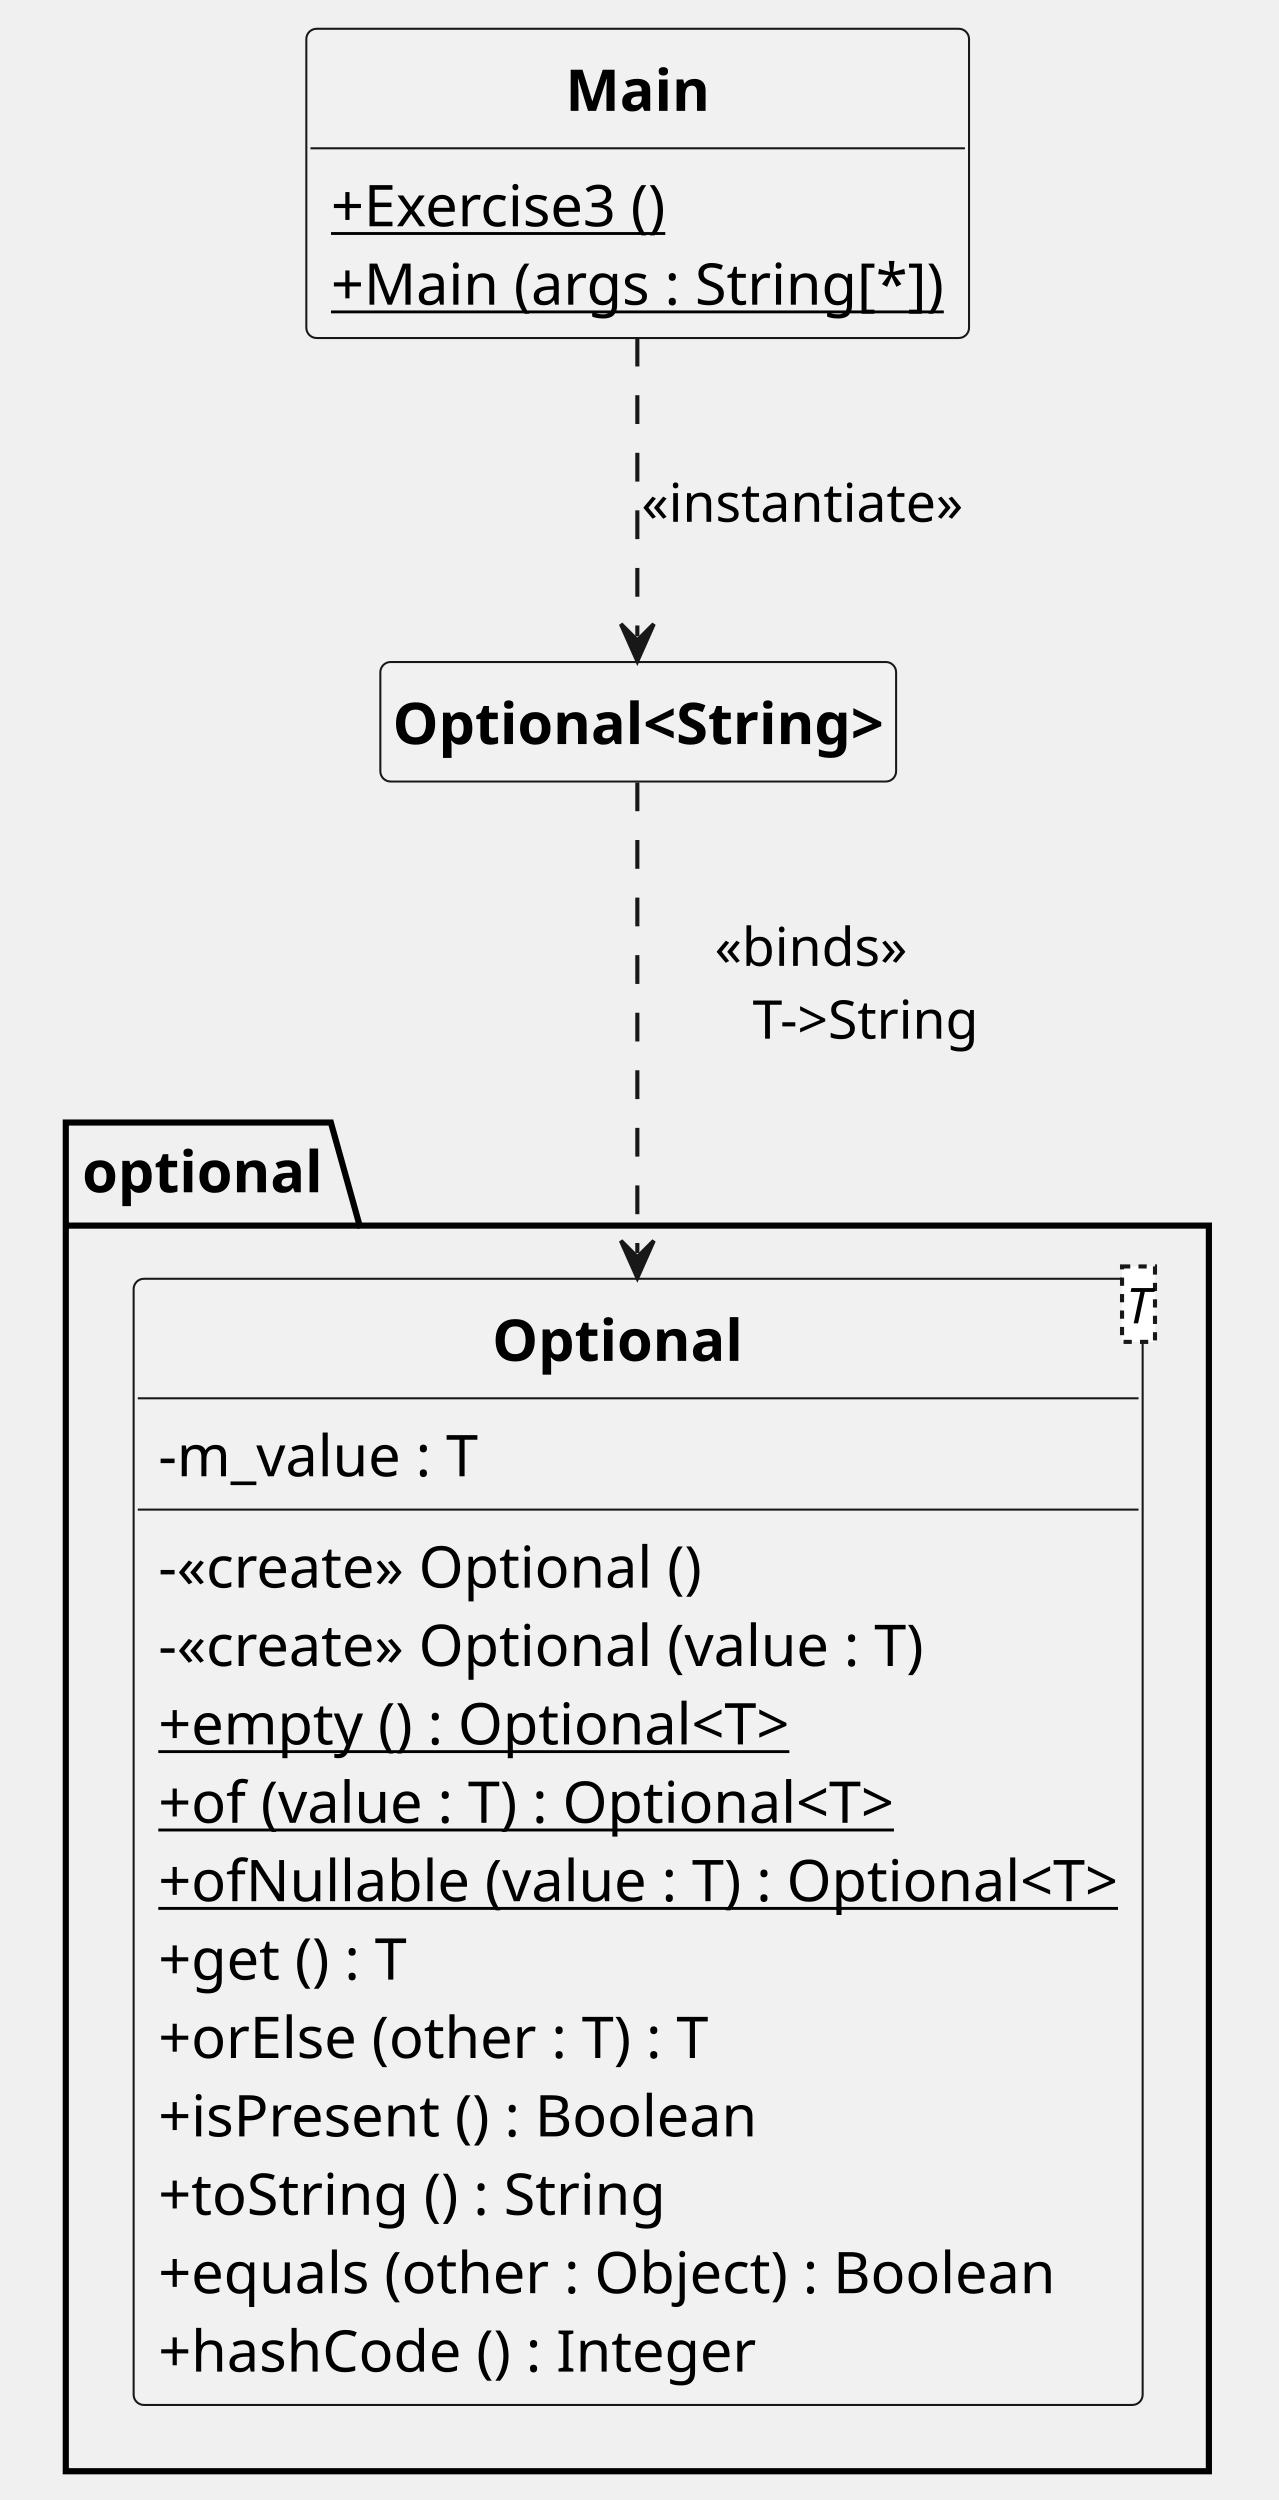
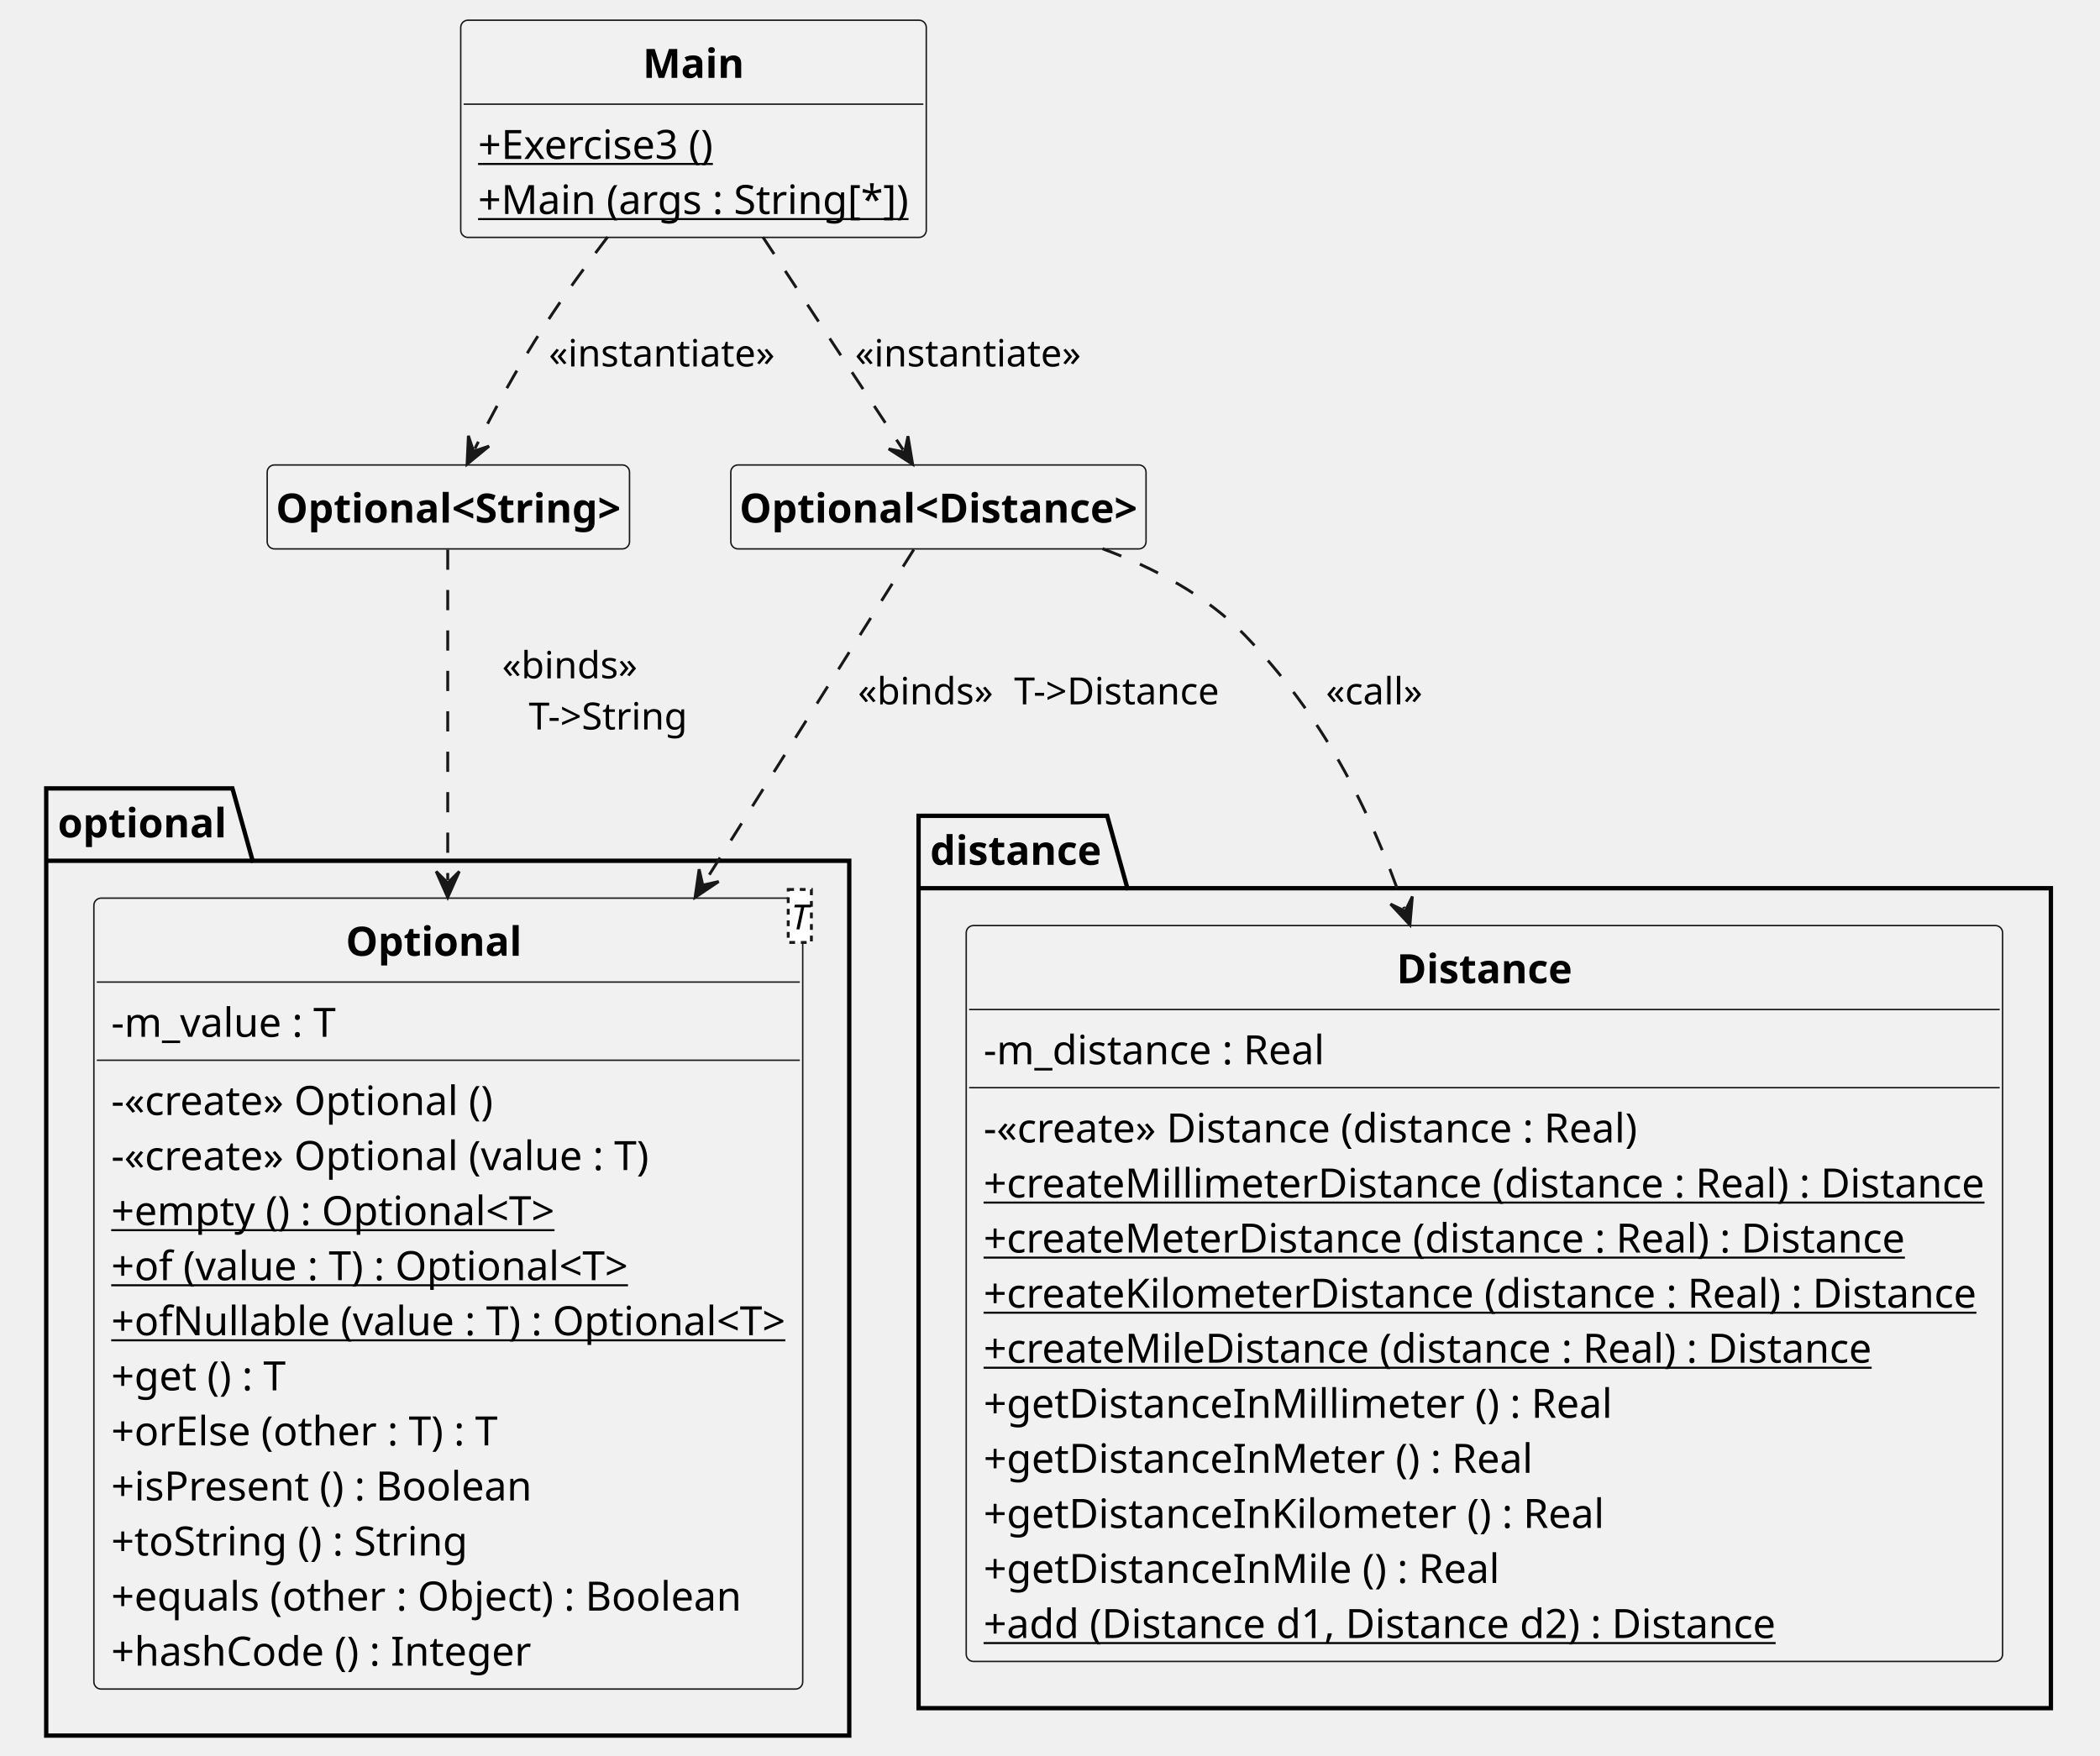
- <svg xmlns="http://www.w3.org/2000/svg" contentStyleType="text/css" data-diagram-type="CLASS" height="608px" preserveAspectRatio="none" style="width:311px;height:608px;background:#FFFFFF;" version="1.1" viewBox="0 0 311 608" width="311px" zoomAndPan="magnify">
+ <svg xmlns="http://www.w3.org/2000/svg" contentStyleType="text/css" data-diagram-type="CLASS" height="608px" preserveAspectRatio="none" style="width:727px;height:608px;background:#FFFFFF;" version="1.1" viewBox="0 0 727 608" width="727px" zoomAndPan="magnify">
  <defs />
  <g>
    <g class="cluster" data-entity="optional" data-uid="ent0002" id="cluster_optional">
      <polygon fill="none" points="16,273,80.464,273,87.464,298.068,294,298.068,294,601,16,601,16,273" style="stroke:#000000;stroke-width:1.5;" />
      <line style="stroke:#000000;stroke-width:1.5;" x1="16" x2="87.464" y1="298.068" y2="298.068" />
      <text fill="#000000" font-family="sans-serif" font-size="14" font-weight="bold" lengthAdjust="spacing" textLength="58.464" x="20" y="289.966">optional</text>
+     </g>
+     <g class="cluster" data-entity="distance" data-uid="ent0004" id="cluster_distance">
+       <polygon fill="none" points="318,282.5,383.29,282.5,390.29,307.568,710,307.568,710,591.5,318,591.5,318,282.5" style="stroke:#000000;stroke-width:1.5;" />
+       <line style="stroke:#000000;stroke-width:1.5;" x1="318" x2="390.29" y1="307.568" y2="307.568" />
+       <text fill="#000000" font-family="sans-serif" font-size="14" font-weight="bold" lengthAdjust="spacing" textLength="59.29" x="322" y="299.466">distance</text>
    </g>
    <g class="entity" data-entity="Optional" data-source-line="9" data-uid="ent0003" id="entity_Optional">
      <rect fill="#F1F1F1" height="273.883" rx="2.5" ry="2.5" style="stroke:#181818;stroke-width:0.5;" width="245.393" x="32.5" y="311" />
      <text fill="#000000" font-family="sans-serif" font-size="14" font-weight="bold" lengthAdjust="spacing" textLength="60.942" x="119.72" y="330.966">Optional</text>
      <rect fill="#FFFFFF" height="18.344" style="stroke:#181818;stroke-width:1;stroke-dasharray:2,2;" width="8.012" x="272.881" y="308" />
      <text fill="#000000" font-family="sans-serif" font-size="12" font-style="italic" lengthAdjust="spacing" textLength="6.012" x="273.881" y="321.828">T</text>
      <line style="stroke:#181818;stroke-width:0.5;" x1="33.5" x2="276.893" y1="340.068" y2="340.068" />
      <text fill="#000000" font-family="sans-serif" font-size="14" lengthAdjust="spacing" textLength="77.756" x="38.5" y="359.034">-m_value : T</text>
      <line style="stroke:#181818;stroke-width:0.5;" x1="33.5" x2="276.893" y1="367.136" y2="367.136" />
      <text fill="#000000" font-family="sans-serif" font-size="14" lengthAdjust="spacing" textLength="132.44" x="38.5" y="386.102">-«create» Optional ()</text>
      <text fill="#000000" font-family="sans-serif" font-size="14" lengthAdjust="spacing" textLength="186.381" x="38.5" y="405.17">-«create» Optional (value : T)</text>
      <text fill="#000000" font-family="sans-serif" font-size="14" lengthAdjust="spacing" text-decoration="underline" textLength="153.467" x="38.5" y="424.238">+empty () : Optional&lt;T&gt;</text>
      <text fill="#000000" font-family="sans-serif" font-size="14" lengthAdjust="spacing" text-decoration="underline" textLength="178.905" x="38.5" y="443.305">+of (value : T) : Optional&lt;T&gt;</text>
      <text fill="#000000" font-family="sans-serif" font-size="14" lengthAdjust="spacing" text-decoration="underline" textLength="233.393" x="38.5" y="462.373">+ofNullable (value : T) : Optional&lt;T&gt;</text>
      <text fill="#000000" font-family="sans-serif" font-size="14" lengthAdjust="spacing" textLength="60.424" x="38.5" y="481.441">+get () : T</text>
      <text fill="#000000" font-family="sans-serif" font-size="14" lengthAdjust="spacing" textLength="133.784" x="38.5" y="500.509">+orElse (other : T) : T</text>
      <text fill="#000000" font-family="sans-serif" font-size="14" lengthAdjust="spacing" textLength="145.907" x="38.5" y="519.577">+isPresent () : Boolean</text>
      <text fill="#000000" font-family="sans-serif" font-size="14" lengthAdjust="spacing" textLength="123.395" x="38.5" y="538.645">+toString () : String</text>
      <text fill="#000000" font-family="sans-serif" font-size="14" lengthAdjust="spacing" textLength="218.175" x="38.5" y="557.713">+equals (other : Object) : Boolean</text>
      <text fill="#000000" font-family="sans-serif" font-size="14" lengthAdjust="spacing" textLength="145.403" x="38.5" y="576.781">+hashCode () : Integer</text>
    </g>
-     <g class="entity" data-entity="Optional.String." data-source-line="26" data-uid="ent0004" id="entity_Optional.String.">
+     <g class="entity" data-entity="Distance" data-source-line="28" data-uid="ent0005" id="entity_Distance">
+       <rect fill="#F1F1F1" height="254.815" rx="2.5" ry="2.5" style="stroke:#181818;stroke-width:0.5;" width="358.779" x="334.5" y="320.5" />
+       <text fill="#000000" font-family="sans-serif" font-size="14" font-weight="bold" lengthAdjust="spacing" textLength="60.788" x="483.495" y="340.466">Distance</text>
+       <line style="stroke:#181818;stroke-width:0.5;" x1="335.5" x2="692.279" y1="349.568" y2="349.568" />
+       <text fill="#000000" font-family="sans-serif" font-size="14" lengthAdjust="spacing" textLength="118.019" x="340.5" y="368.534">-m_distance : Real</text>
+       <line style="stroke:#181818;stroke-width:0.5;" x1="335.5" x2="692.279" y1="376.636" y2="376.636" />
+       <text fill="#000000" font-family="sans-serif" font-size="14" lengthAdjust="spacing" textLength="226.561" x="340.5" y="395.602">-«create» Distance (distance : Real)</text>
+       <text fill="#000000" font-family="sans-serif" font-size="14" lengthAdjust="spacing" text-decoration="underline" textLength="346.779" x="340.5" y="414.67">+createMillimeterDistance (distance : Real) : Distance</text>
+       <text fill="#000000" font-family="sans-serif" font-size="14" lengthAdjust="spacing" text-decoration="underline" textLength="319.241" x="340.5" y="433.738">+createMeterDistance (distance : Real) : Distance</text>
+       <text fill="#000000" font-family="sans-serif" font-size="14" lengthAdjust="spacing" text-decoration="underline" textLength="343.993" x="340.5" y="452.805">+createKilometerDistance (distance : Real) : Distance</text>
+       <text fill="#000000" font-family="sans-serif" font-size="14" lengthAdjust="spacing" text-decoration="underline" textLength="307.733" x="340.5" y="471.873">+createMileDistance (distance : Real) : Distance</text>
+       <text fill="#000000" font-family="sans-serif" font-size="14" lengthAdjust="spacing" textLength="217.685" x="340.5" y="490.941">+getDistanceInMillimeter () : Real</text>
+       <text fill="#000000" font-family="sans-serif" font-size="14" lengthAdjust="spacing" textLength="190.147" x="340.5" y="510.009">+getDistanceInMeter () : Real</text>
+       <text fill="#000000" font-family="sans-serif" font-size="14" lengthAdjust="spacing" textLength="214.899" x="340.5" y="529.077">+getDistanceInKilometer () : Real</text>
+       <text fill="#000000" font-family="sans-serif" font-size="14" lengthAdjust="spacing" textLength="178.639" x="340.5" y="548.145">+getDistanceInMile () : Real</text>
+       <text fill="#000000" font-family="sans-serif" font-size="14" lengthAdjust="spacing" text-decoration="underline" textLength="274.203" x="340.5" y="567.213">+add (Distance d1, Distance d2) : Distance</text>
+     </g>
+     <g class="entity" data-entity="Optional.String." data-source-line="44" data-uid="ent0006" id="entity_Optional.String.">
      <rect fill="#F1F1F1" height="29.068" rx="2.5" ry="2.5" style="stroke:#181818;stroke-width:0.5;" width="125.433" x="92.5" y="161" />
      <text fill="#000000" font-family="sans-serif" font-size="14" font-weight="bold" lengthAdjust="spacing" textLength="119.433" x="95.5" y="180.966">Optional&lt;String&gt;</text>
    </g>
-     <g class="entity" data-entity="Main" data-source-line="31" data-uid="ent0006" id="entity_Main">
-       <rect fill="#F1F1F1" height="75.204" rx="2.5" ry="2.5" style="stroke:#181818;stroke-width:0.5;" width="161.169" x="74.5" y="7" />
-       <text fill="#000000" font-family="sans-serif" font-size="14" font-weight="bold" lengthAdjust="spacing" textLength="35.126" x="137.522" y="26.966">Main</text>
-       <line style="stroke:#181818;stroke-width:0.5;" x1="75.5" x2="234.669" y1="36.068" y2="36.068" />
-       <text fill="#000000" font-family="sans-serif" font-size="14" lengthAdjust="spacing" text-decoration="underline" textLength="81.858" x="80.5" y="55.034">+Exercise3 ()</text>
-       <text fill="#000000" font-family="sans-serif" font-size="14" lengthAdjust="spacing" text-decoration="underline" textLength="149.169" x="80.5" y="74.102">+Main (args : String[*])</text>
+     <g class="entity" data-entity="Optional.Distance." data-source-line="47" data-uid="ent0007" id="entity_Optional.Distance.">
+       <rect fill="#F1F1F1" height="29.068" rx="2.5" ry="2.5" style="stroke:#181818;stroke-width:0.5;" width="143.745" x="253" y="161" />
+       <text fill="#000000" font-family="sans-serif" font-size="14" font-weight="bold" lengthAdjust="spacing" textLength="137.745" x="256" y="180.966">Optional&lt;Distance&gt;</text>
    </g>
-     <g class="link" data-entity-1="Optional.String." data-entity-2="Optional" data-source-line="29" data-uid="lnk5" id="link_Optional.String._Optional">
-       <path codeLine="29" d="M155,190.29 C155,213.33 155,255.95 155,304.75" fill="none" id="Optional&lt;String&gt;-to-Optional" style="stroke:#181818;stroke-width:1;stroke-dasharray:7,7;" />
+     <g class="entity" data-entity="Main" data-source-line="54" data-uid="ent0011" id="entity_Main">
+       <rect fill="#F1F1F1" height="75.204" rx="2.5" ry="2.5" style="stroke:#181818;stroke-width:0.5;" width="161.169" x="159.5" y="7" />
+       <text fill="#000000" font-family="sans-serif" font-size="14" font-weight="bold" lengthAdjust="spacing" textLength="35.126" x="222.522" y="26.966">Main</text>
+       <line style="stroke:#181818;stroke-width:0.5;" x1="160.5" x2="319.669" y1="36.068" y2="36.068" />
+       <text fill="#000000" font-family="sans-serif" font-size="14" lengthAdjust="spacing" text-decoration="underline" textLength="81.858" x="165.5" y="55.034">+Exercise3 ()</text>
+       <text fill="#000000" font-family="sans-serif" font-size="14" lengthAdjust="spacing" text-decoration="underline" textLength="149.169" x="165.5" y="74.102">+Main (args : String[*])</text>
+     </g>
+     <g class="link" data-entity-1="Optional.String." data-entity-2="Optional" data-source-line="50" data-uid="lnk8" id="link_Optional.String._Optional">
+       <path codeLine="50" d="M155,190.29 C155,213.33 155,255.95 155,304.75" fill="none" id="Optional&lt;String&gt;-to-Optional" style="stroke:#181818;stroke-width:1;stroke-dasharray:7,7;" />
      <polygon fill="#181818" points="155,310.75,159,301.75,155,305.75,151,301.75,155,310.75" style="stroke:#181818;stroke-width:1;" />
      <text fill="#000000" font-family="sans-serif" font-size="13" lengthAdjust="spacing" textLength="46.839" x="173.816" y="234.897">«binds»</text>
      <text fill="#000000" font-family="sans-serif" font-size="13" lengthAdjust="spacing" textLength="55.432" x="183.04" y="252.603">T-&gt;String</text>
    </g>
-     <g class="link" data-entity-1="Main" data-entity-2="Optional.String." data-source-line="37" data-uid="lnk7" id="link_Main_Optional.String.">
-       <path codeLine="37" d="M155,82.12 C155,108.34 155,136.17 155,154.76" fill="none" id="Main-to-Optional&lt;String&gt;" style="stroke:#181818;stroke-width:1;stroke-dasharray:7,7;" />
-       <polygon fill="#181818" points="155,160.76,159,151.76,155,155.76,151,151.76,155,160.76" style="stroke:#181818;stroke-width:1;" />
-       <text fill="#000000" font-family="sans-serif" font-size="13" lengthAdjust="spacing" textLength="78.234" x="156" y="126.897">«instantiate»</text>
+     <g class="link" data-entity-1="Optional.Distance." data-entity-2="Optional" data-source-line="51" data-uid="lnk9" id="link_Optional.Distance._Optional">
+       <path codeLine="51" d="M316.34,190.29 C301.86,213.33 274.493,256.87 243.823,305.67" fill="none" id="Optional&lt;Distance&gt;-to-Optional" style="stroke:#181818;stroke-width:1;stroke-dasharray:7,7;" />
+       <polygon fill="#181818" points="240.63,310.75,248.806,305.258,243.291,306.517,242.032,301.002,240.63,310.75" style="stroke:#181818;stroke-width:1;" />
+       <text fill="#000000" font-family="sans-serif" font-size="13" lengthAdjust="spacing" textLength="46.839" x="297" y="243.897">«binds»</text>
+       <text fill="#000000" font-family="sans-serif" font-size="13" lengthAdjust="spacing" textLength="71.513" x="351.08" y="243.897">T-&gt;Distance</text>
+     </g>
+     <g class="link" data-entity-1="Optional.Distance." data-entity-2="Distance" data-source-line="52" data-uid="lnk10" id="link_Optional.Distance._Distance">
+       <path codeLine="52" d="M381.67,190.01 C399.36,196.58 417.69,206.17 431,220 C457.54,247.6 473.752,278.688 486.142,314.579" fill="none" id="Optional&lt;Distance&gt;-to-Distance" style="stroke:#181818;stroke-width:1;stroke-dasharray:7,7;" />
+       <polygon fill="#181818" points="488.1,320.25,488.944,310.437,486.468,315.524,481.382,313.048,488.1,320.25" style="stroke:#181818;stroke-width:1;" />
+       <text fill="#000000" font-family="sans-serif" font-size="13" lengthAdjust="spacing" textLength="33.475" x="459" y="243.897">«call»</text>
+     </g>
+     <g class="link" data-entity-1="Main" data-entity-2="Optional.String." data-source-line="60" data-uid="lnk12" id="link_Main_Optional.String.">
+       <path codeLine="60" d="M210.36,82.04 C203.07,91.58 195.5,102 189,112 C178.5,128.16 170.858,142.466 164.388,155.376" fill="none" id="Main-to-Optional&lt;String&gt;" style="stroke:#181818;stroke-width:1;stroke-dasharray:7,7;" />
+       <polygon fill="#181818" points="161.7,160.74,169.308,154.486,163.94,156.27,162.156,150.902,161.7,160.74" style="stroke:#181818;stroke-width:1;" />
+       <text fill="#000000" font-family="sans-serif" font-size="13" lengthAdjust="spacing" textLength="78.234" x="190" y="126.897">«instantiate»</text>
+     </g>
+     <g class="link" data-entity-1="Main" data-entity-2="Optional.Distance." data-source-line="61" data-uid="lnk13" id="link_Main_Optional.Distance.">
+       <path codeLine="61" d="M264.13,82.12 C281.41,108.34 300.401,137.159 312.64,155.749" fill="none" id="Main-to-Optional&lt;Distance&gt;" style="stroke:#181818;stroke-width:1;stroke-dasharray:7,7;" />
+       <polygon fill="#181818" points="315.94,160.76,314.332,151.043,313.19,156.584,307.65,155.443,315.94,160.76" style="stroke:#181818;stroke-width:1;" />
+       <text fill="#000000" font-family="sans-serif" font-size="13" lengthAdjust="spacing" textLength="78.234" x="296" y="126.897">«instantiate»</text>
    </g>
  </g>
</svg>
